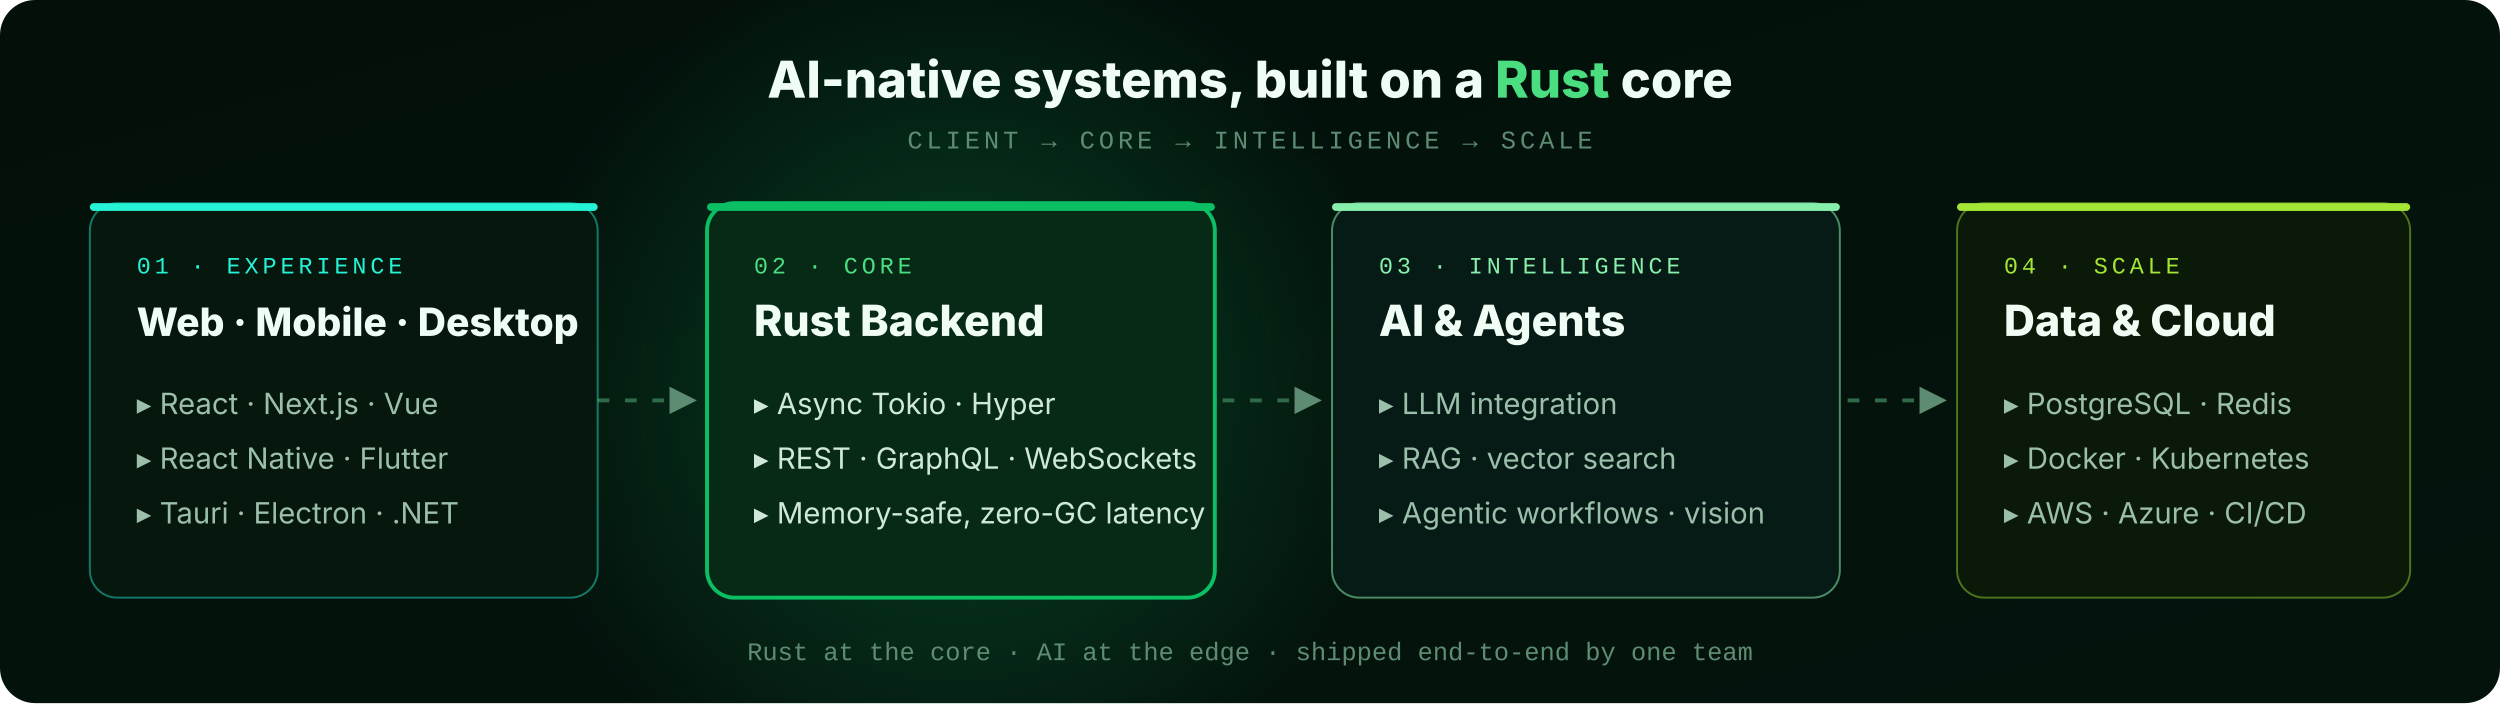
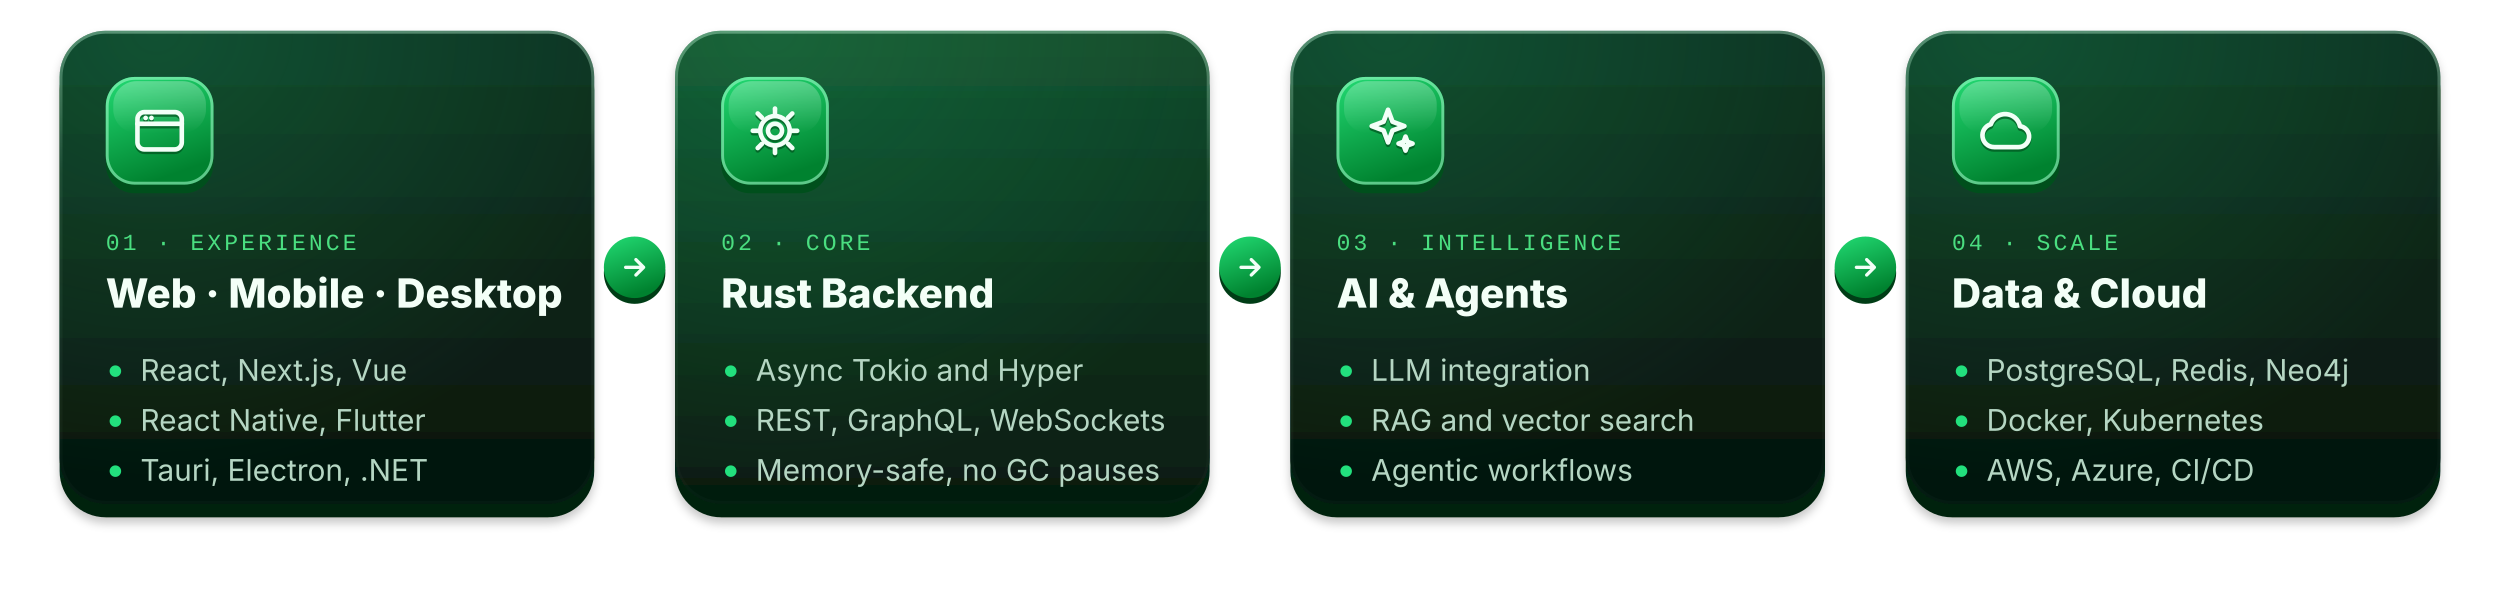
- <svg xmlns="http://www.w3.org/2000/svg" width="1280" height="360" viewBox="0 0 1280 360" role="img" aria-labelledby="t d">
+ <svg xmlns="http://www.w3.org/2000/svg" width="1300" height="312" viewBox="0 0 1300 312" role="img" aria-labelledby="t d">
  <defs>
-     <linearGradient id="bg" x1="0" y1="0" x2="1" y2="1">
-       <stop offset="0" stop-color="#03100A" />
-       <stop offset="1" stop-color="#04140D" />
+     <filter id="sh" x="-15%" y="-15%" width="130%" height="160%">
+       <feDropShadow dx="0" dy="10" stdDeviation="9" flood-color="#000" flood-opacity="0.30" />
+       <feDropShadow dx="0" dy="3" stdDeviation="2.5" flood-color="#000" flood-opacity="0.22" />
+     </filter>
+     <linearGradient id="face" x1="0" y1="0" x2="0" y2="1">
+       <stop offset="0" stop-color="#103322" />
+       <stop offset="1" stop-color="#05150C" />
    </linearGradient>
-     <radialGradient id="hl" cx="0.5" cy="0.5" r="0.5">
-       <stop offset="0" stop-color="#0BBF64" stop-opacity="0.28" />
-       <stop offset="1" stop-color="#0BBF64" stop-opacity="0" />
+     <linearGradient id="faceA" x1="0" y1="0" x2="0" y2="1">
+       <stop offset="0" stop-color="#134A2C" />
+       <stop offset="1" stop-color="#061C10" />
+     </linearGradient>
+     <linearGradient id="slab" x1="0" y1="0" x2="0" y2="1">
+       <stop offset="0" stop-color="#0B5A2E" />
+       <stop offset="1" stop-color="#03200F" />
+     </linearGradient>
+     <linearGradient id="edge" x1="0" y1="0" x2="0" y2="1">
+       <stop offset="0" stop-color="#C9FFE0" stop-opacity="0.38" />
+       <stop offset="0.3" stop-color="#C9FFE0" stop-opacity="0.07" />
+       <stop offset="1" stop-color="#C9FFE0" stop-opacity="0.02" />
+     </linearGradient>
+     <radialGradient id="sheen" cx="0.18" cy="0" r="0.95">
+       <stop offset="0" stop-color="#22E07D" stop-opacity="0.18" />
+       <stop offset="1" stop-color="#22E07D" stop-opacity="0" />
    </radialGradient>
-     <marker id="arrow" viewBox="0 0 10 10" refX="8" refY="5" markerWidth="7" markerHeight="7" orient="auto">
-       <path d="M0 0 L10 5 L0 10 Z" fill="#5E8C72" />
-     </marker>
+     <linearGradient id="tile" x1="0" y1="0" x2="0.35" y2="1">
+       <stop offset="0" stop-color="#22DB73" />
+       <stop offset="1" stop-color="#00822F" />
+     </linearGradient>
+     <linearGradient id="gloss" x1="0" y1="0" x2="0" y2="1">
+       <stop offset="0" stop-color="#FFFFFF" stop-opacity="0.5" />
+       <stop offset="1" stop-color="#FFFFFF" stop-opacity="0" />
+     </linearGradient>
+     <linearGradient id="num" x1="0" y1="0" x2="0" y2="1">
+       <stop offset="0" stop-color="#F0FFF5" />
+       <stop offset="1" stop-color="#22E07D" />
+     </linearGradient>
+     <linearGradient id="logoFg" x1="0" y1="0" x2="0" y2="1">
+       <stop offset="0" stop-color="#E6FFEE" />
+       <stop offset="1" stop-color="#82E7B0" />
+     </linearGradient>
  </defs>
  <style>
-     .sans { font-family: 'Segoe UI', Inter, -apple-system, BlinkMacSystemFont, 'Helvetica Neue', Helvetica, Arial, sans-serif; }
-     .mono { font-family: 'JetBrains Mono', 'SFMono-Regular', Menlo, Consolas, 'Liberation Mono', monospace; }
-     .flow { stroke-dasharray: 6 8; animation: dash 1.2s linear infinite; }
-     @keyframes dash { to { stroke-dashoffset: -28; } }
-     @media (prefers-reduced-motion: reduce) { .flow { animation: none; } }
+     .s { font-family: 'Segoe UI', Inter, -apple-system, BlinkMacSystemFont, 'Helvetica Neue', Helvetica, Arial, sans-serif; }
+     .m { font-family: 'JetBrains Mono', 'SFMono-Regular', Menlo, Consolas, 'Liberation Mono', monospace; }
  </style>
-   <rect width="1280" height="360" rx="18" fill="url(#bg)" />
-   <circle cx="490" cy="200" r="230" fill="url(#hl)" />
-   <text class="sans" x="640" y="50" text-anchor="middle" font-size="26" font-weight="800" fill="#F0FDF4">AI-native systems, built on a <tspan fill="#4ADE80">Rust</tspan> core</text>
-   <text class="mono" x="640" y="76" text-anchor="middle" font-size="13" letter-spacing="2" fill="#5E8C72">CLIENT  →  CORE  →  INTELLIGENCE  →  SCALE</text>
-   <g stroke="#2F6B48" stroke-width="2" fill="none" marker-end="url(#arrow)">
-     <path class="flow" d="M306 205 H354" />
-     <path class="flow" d="M626 205 H674" />
-     <path class="flow" d="M946 205 H994" />
+   <g transform="translate(10 4)">
+     <g filter="url(#sh)">
+       <rect x="21" y="19" width="278" height="246" rx="24" fill="url(#slab)" />
+       <rect x="21" y="12" width="278" height="246" rx="24" fill="url(#face)" />
+     </g>
+     <rect x="21" y="12" width="278" height="246" rx="24" fill="url(#sheen)" />
+     <rect x="21.75" y="12.75" width="276.5" height="244.5" rx="23.25" fill="none" stroke="url(#edge)" stroke-width="1.5" />
+     <g transform="translate(45 36)">
+       <rect y="4.5" width="56" height="56" rx="15.1" fill="#004F1C" />
+       <rect width="56" height="56" rx="15.1" fill="url(#tile)" />
+       <rect x="3.9" y="2.2" width="48.2" height="26.9" rx="12.1" fill="url(#gloss)" opacity="0.55" />
+       <rect x=".75" y=".75" width="54.5" height="54.5" rx="14.4" fill="none" stroke="#9BF7C4" stroke-opacity="0.6" stroke-width="1.5" />
+       <g transform="translate(13.44 13.44) scale(1.2133)" fill="none" stroke="currentColor" stroke-width="2" stroke-linecap="round" stroke-linejoin="round">
+         <g transform="translate(0 1)" color="#00561F" opacity="0.75">
+           <rect x="2.5" y="4" width="19" height="16" rx="3" />
+           <path d="M2.5 9h19" />
+           <path d="M6 6.5h.01M8.5 6.5h.01" />
+         </g>
+         <g color="#F2FFF7">
+           <rect x="2.5" y="4" width="19" height="16" rx="3" />
+           <path d="M2.5 9h19" />
+           <path d="M6 6.5h.01M8.5 6.5h.01" />
+         </g>
+       </g>
+     </g>
+     <text class="m" x="45" y="126" font-size="12" letter-spacing="1.6" fill="#4ADE80">01 · EXPERIENCE</text>
+     <text class="s" x="45" y="156" font-size="21" font-weight="800" fill="#F3FFF7">Web · Mobile · Desktop</text>
+     <circle cx="50" cy="189" r="3" fill="#22E07D" />
+     <text class="s" x="63" y="194" font-size="15.5" fill="#B5D6C3">React, Next.js, Vue</text>
+     <circle cx="50" cy="215" r="3" fill="#22E07D" />
+     <text class="s" x="63" y="220" font-size="15.5" fill="#B5D6C3">React Native, Flutter</text>
+     <circle cx="50" cy="241" r="3" fill="#22E07D" />
+     <text class="s" x="63" y="246" font-size="15.5" fill="#B5D6C3">Tauri, Electron, .NET</text>
+     <circle cx="320.0" cy="138.0" r="16" fill="#003D16" />
+     <circle cx="320.0" cy="135.0" r="16" fill="url(#tile)" />
+     <g transform="translate(312.0 127.0) scale(0.667)" fill="none" stroke="#F2FFF7" stroke-width="2.6" stroke-linecap="round" stroke-linejoin="round">
+       <path d="M5 12h14M13 6l6 6-6 6" />
+     </g>
+     <g filter="url(#sh)">
+       <rect x="341" y="19" width="278" height="246" rx="24" fill="url(#slab)" />
+       <rect x="341" y="12" width="278" height="246" rx="24" fill="url(#faceA)" />
+     </g>
+     <rect x="341" y="12" width="278" height="246" rx="24" fill="url(#sheen)" />
+     <rect x="341.75" y="12.75" width="276.5" height="244.5" rx="23.25" fill="none" stroke="url(#edge)" stroke-width="1.5" />
+     <g transform="translate(365 36)">
+       <rect y="4.5" width="56" height="56" rx="15.1" fill="#004F1C" />
+       <rect width="56" height="56" rx="15.1" fill="url(#tile)" />
+       <rect x="3.9" y="2.2" width="48.2" height="26.9" rx="12.1" fill="url(#gloss)" opacity="0.55" />
+       <rect x=".75" y=".75" width="54.5" height="54.5" rx="14.4" fill="none" stroke="#9BF7C4" stroke-opacity="0.6" stroke-width="1.5" />
+       <g transform="translate(13.44 13.44) scale(1.2133)" fill="none" stroke="currentColor" stroke-width="2" stroke-linecap="round" stroke-linejoin="round">
+         <g transform="translate(0 1)" color="#00561F" opacity="0.75">
+           <circle cx="12" cy="12" r="3" />
+           <path d="M12 2.5v2.6M12 18.9v2.6M4.6 4.6l1.8 1.8M17.6 17.6l1.8 1.8M2.5 12h2.6M18.9 12h2.6M4.6 19.4l1.8-1.8M17.6 6.4l1.8-1.8" />
+           <circle cx="12" cy="12" r="6.3" />
+         </g>
+         <g color="#F2FFF7">
+           <circle cx="12" cy="12" r="3" />
+           <path d="M12 2.5v2.6M12 18.9v2.6M4.6 4.6l1.8 1.8M17.6 17.6l1.8 1.8M2.5 12h2.6M18.9 12h2.6M4.6 19.4l1.8-1.8M17.6 6.4l1.8-1.8" />
+           <circle cx="12" cy="12" r="6.3" />
+         </g>
+       </g>
+     </g>
+     <text class="m" x="365" y="126" font-size="12" letter-spacing="1.6" fill="#4ADE80">02 · CORE</text>
+     <text class="s" x="365" y="156" font-size="21" font-weight="800" fill="#F3FFF7">Rust Backend</text>
+     <circle cx="370" cy="189" r="3" fill="#22E07D" />
+     <text class="s" x="383" y="194" font-size="15.5" fill="#B5D6C3">Async Tokio and Hyper</text>
+     <circle cx="370" cy="215" r="3" fill="#22E07D" />
+     <text class="s" x="383" y="220" font-size="15.5" fill="#B5D6C3">REST, GraphQL, WebSockets</text>
+     <circle cx="370" cy="241" r="3" fill="#22E07D" />
+     <text class="s" x="383" y="246" font-size="15.5" fill="#B5D6C3">Memory-safe, no GC pauses</text>
+     <circle cx="640.0" cy="138.0" r="16" fill="#003D16" />
+     <circle cx="640.0" cy="135.0" r="16" fill="url(#tile)" />
+     <g transform="translate(632.0 127.0) scale(0.667)" fill="none" stroke="#F2FFF7" stroke-width="2.6" stroke-linecap="round" stroke-linejoin="round">
+       <path d="M5 12h14M13 6l6 6-6 6" />
+     </g>
+     <g filter="url(#sh)">
+       <rect x="661" y="19" width="278" height="246" rx="24" fill="url(#slab)" />
+       <rect x="661" y="12" width="278" height="246" rx="24" fill="url(#face)" />
+     </g>
+     <rect x="661" y="12" width="278" height="246" rx="24" fill="url(#sheen)" />
+     <rect x="661.75" y="12.75" width="276.5" height="244.5" rx="23.25" fill="none" stroke="url(#edge)" stroke-width="1.5" />
+     <g transform="translate(685 36)">
+       <rect y="4.5" width="56" height="56" rx="15.1" fill="#004F1C" />
+       <rect width="56" height="56" rx="15.1" fill="url(#tile)" />
+       <rect x="3.9" y="2.2" width="48.2" height="26.9" rx="12.1" fill="url(#gloss)" opacity="0.55" />
+       <rect x=".75" y=".75" width="54.5" height="54.5" rx="14.4" fill="none" stroke="#9BF7C4" stroke-opacity="0.6" stroke-width="1.5" />
+       <g transform="translate(13.44 13.44) scale(1.2133)" fill="none" stroke="currentColor" stroke-width="2" stroke-linecap="round" stroke-linejoin="round">
+         <g transform="translate(0 1)" color="#00561F" opacity="0.75">
+           <path d="M11 3l1.9 5.1L18 10l-5.1 1.9L11 17l-1.9-5.1L4 10l5.1-1.9z" />
+           <path d="M18.5 14.5l.8 2.2 2.2.8-2.2.8-.8 2.2-.8-2.2-2.2-.8 2.2-.8z" />
+         </g>
+         <g color="#F2FFF7">
+           <path d="M11 3l1.9 5.1L18 10l-5.1 1.9L11 17l-1.9-5.1L4 10l5.1-1.9z" />
+           <path d="M18.5 14.5l.8 2.2 2.2.8-2.2.8-.8 2.2-.8-2.2-2.2-.8 2.2-.8z" />
+         </g>
+       </g>
+     </g>
+     <text class="m" x="685" y="126" font-size="12" letter-spacing="1.6" fill="#4ADE80">03 · INTELLIGENCE</text>
+     <text class="s" x="685" y="156" font-size="21" font-weight="800" fill="#F3FFF7">AI &amp; Agents</text>
+     <circle cx="690" cy="189" r="3" fill="#22E07D" />
+     <text class="s" x="703" y="194" font-size="15.5" fill="#B5D6C3">LLM integration</text>
+     <circle cx="690" cy="215" r="3" fill="#22E07D" />
+     <text class="s" x="703" y="220" font-size="15.5" fill="#B5D6C3">RAG and vector search</text>
+     <circle cx="690" cy="241" r="3" fill="#22E07D" />
+     <text class="s" x="703" y="246" font-size="15.5" fill="#B5D6C3">Agentic workflows</text>
+     <circle cx="960.0" cy="138.0" r="16" fill="#003D16" />
+     <circle cx="960.0" cy="135.0" r="16" fill="url(#tile)" />
+     <g transform="translate(952.0 127.0) scale(0.667)" fill="none" stroke="#F2FFF7" stroke-width="2.6" stroke-linecap="round" stroke-linejoin="round">
+       <path d="M5 12h14M13 6l6 6-6 6" />
+     </g>
+     <g filter="url(#sh)">
+       <rect x="981" y="19" width="278" height="246" rx="24" fill="url(#slab)" />
+       <rect x="981" y="12" width="278" height="246" rx="24" fill="url(#face)" />
+     </g>
+     <rect x="981" y="12" width="278" height="246" rx="24" fill="url(#sheen)" />
+     <rect x="981.75" y="12.75" width="276.5" height="244.5" rx="23.25" fill="none" stroke="url(#edge)" stroke-width="1.5" />
+     <g transform="translate(1005 36)">
+       <rect y="4.5" width="56" height="56" rx="15.1" fill="#004F1C" />
+       <rect width="56" height="56" rx="15.1" fill="url(#tile)" />
+       <rect x="3.9" y="2.2" width="48.2" height="26.9" rx="12.1" fill="url(#gloss)" opacity="0.55" />
+       <rect x=".75" y=".75" width="54.5" height="54.5" rx="14.4" fill="none" stroke="#9BF7C4" stroke-opacity="0.6" stroke-width="1.5" />
+       <g transform="translate(13.44 13.44) scale(1.2133)" fill="none" stroke="currentColor" stroke-width="2" stroke-linecap="round" stroke-linejoin="round">
+         <g transform="translate(0 1)" color="#00561F" opacity="0.75">
+           <path d="M7 19h10.5a4.5 4.5 0 0 0 .6-8.96A6.5 6.5 0 0 0 5.6 9.2 5 5 0 0 0 7 19z" />
+         </g>
+         <g color="#F2FFF7">
+           <path d="M7 19h10.5a4.5 4.5 0 0 0 .6-8.96A6.5 6.5 0 0 0 5.6 9.2 5 5 0 0 0 7 19z" />
+         </g>
+       </g>
+     </g>
+     <text class="m" x="1005" y="126" font-size="12" letter-spacing="1.6" fill="#4ADE80">04 · SCALE</text>
+     <text class="s" x="1005" y="156" font-size="21" font-weight="800" fill="#F3FFF7">Data &amp; Cloud</text>
+     <circle cx="1010" cy="189" r="3" fill="#22E07D" />
+     <text class="s" x="1023" y="194" font-size="15.5" fill="#B5D6C3">PostgreSQL, Redis, Neo4j</text>
+     <circle cx="1010" cy="215" r="3" fill="#22E07D" />
+     <text class="s" x="1023" y="220" font-size="15.5" fill="#B5D6C3">Docker, Kubernetes</text>
+     <circle cx="1010" cy="241" r="3" fill="#22E07D" />
+     <text class="s" x="1023" y="246" font-size="15.5" fill="#B5D6C3">AWS, Azure, CI/CD</text>
  </g>
-   <g class="sans">
-     <rect x="46" y="104" width="260" height="202" rx="14" fill="#06170E" stroke="#26F2D6" stroke-opacity="0.45" />
-     <rect x="46" y="104" width="260" height="4" rx="2" fill="#26F2D6" />
-     <text class="mono" x="70" y="140" font-size="12" letter-spacing="2" fill="#26F2D6">01 · EXPERIENCE</text>
-     <text x="70" y="172" font-size="20" font-weight="800" fill="#F0FDF4">Web · Mobile · Desktop</text>
-     <g font-size="15" fill="#9BBFAA">
-       <text x="70" y="212">▸ React · Next.js · Vue</text>
-       <text x="70" y="240">▸ React Native · Flutter</text>
-       <text x="70" y="268">▸ Tauri · Electron · .NET</text>
-     </g>
-     <rect x="362" y="104" width="260" height="202" rx="14" fill="#062A16" stroke="#0BBF64" stroke-width="2" />
-     <rect x="362" y="104" width="260" height="4" rx="2" fill="#0BBF64" />
-     <text class="mono" x="386" y="140" font-size="12" letter-spacing="2" fill="#4ADE80">02 · CORE</text>
-     <text x="386" y="172" font-size="22" font-weight="800" fill="#F0FDF4">Rust Backend</text>
-     <g font-size="15" fill="#CFE8D9">
-       <text x="386" y="212">▸ Async Tokio · Hyper</text>
-       <text x="386" y="240">▸ REST · GraphQL · WebSockets</text>
-       <text x="386" y="268">▸ Memory-safe, zero-GC latency</text>
-     </g>
-     <rect x="682" y="104" width="260" height="202" rx="14" fill="#061A16" stroke="#86EFAC" stroke-opacity="0.55" />
-     <rect x="682" y="104" width="260" height="4" rx="2" fill="#86EFAC" />
-     <text class="mono" x="706" y="140" font-size="12" letter-spacing="2" fill="#86EFAC">03 · INTELLIGENCE</text>
-     <text x="706" y="172" font-size="22" font-weight="800" fill="#F0FDF4">AI &amp; Agents</text>
-     <g font-size="15" fill="#9BBFAA">
-       <text x="706" y="212">▸ LLM integration</text>
-       <text x="706" y="240">▸ RAG · vector search</text>
-       <text x="706" y="268">▸ Agentic workflows · vision</text>
-     </g>
-     <rect x="1002" y="104" width="232" height="202" rx="14" fill="#0B1A08" stroke="#A3E635" stroke-opacity="0.45" />
-     <rect x="1002" y="104" width="232" height="4" rx="2" fill="#A3E635" />
-     <text class="mono" x="1026" y="140" font-size="12" letter-spacing="2" fill="#A3E635">04 · SCALE</text>
-     <text x="1026" y="172" font-size="22" font-weight="800" fill="#F0FDF4">Data &amp; Cloud</text>
-     <g font-size="15" fill="#9BBFAA">
-       <text x="1026" y="212">▸ PostgreSQL · Redis</text>
-       <text x="1026" y="240">▸ Docker · Kubernetes</text>
-       <text x="1026" y="268">▸ AWS · Azure · CI/CD</text>
-     </g>
-   </g>
-   <text class="mono" x="640" y="338" text-anchor="middle" font-size="13" fill="#5E8C72">Rust at the core · AI at the edge · shipped end-to-end by one team</text>
</svg>
